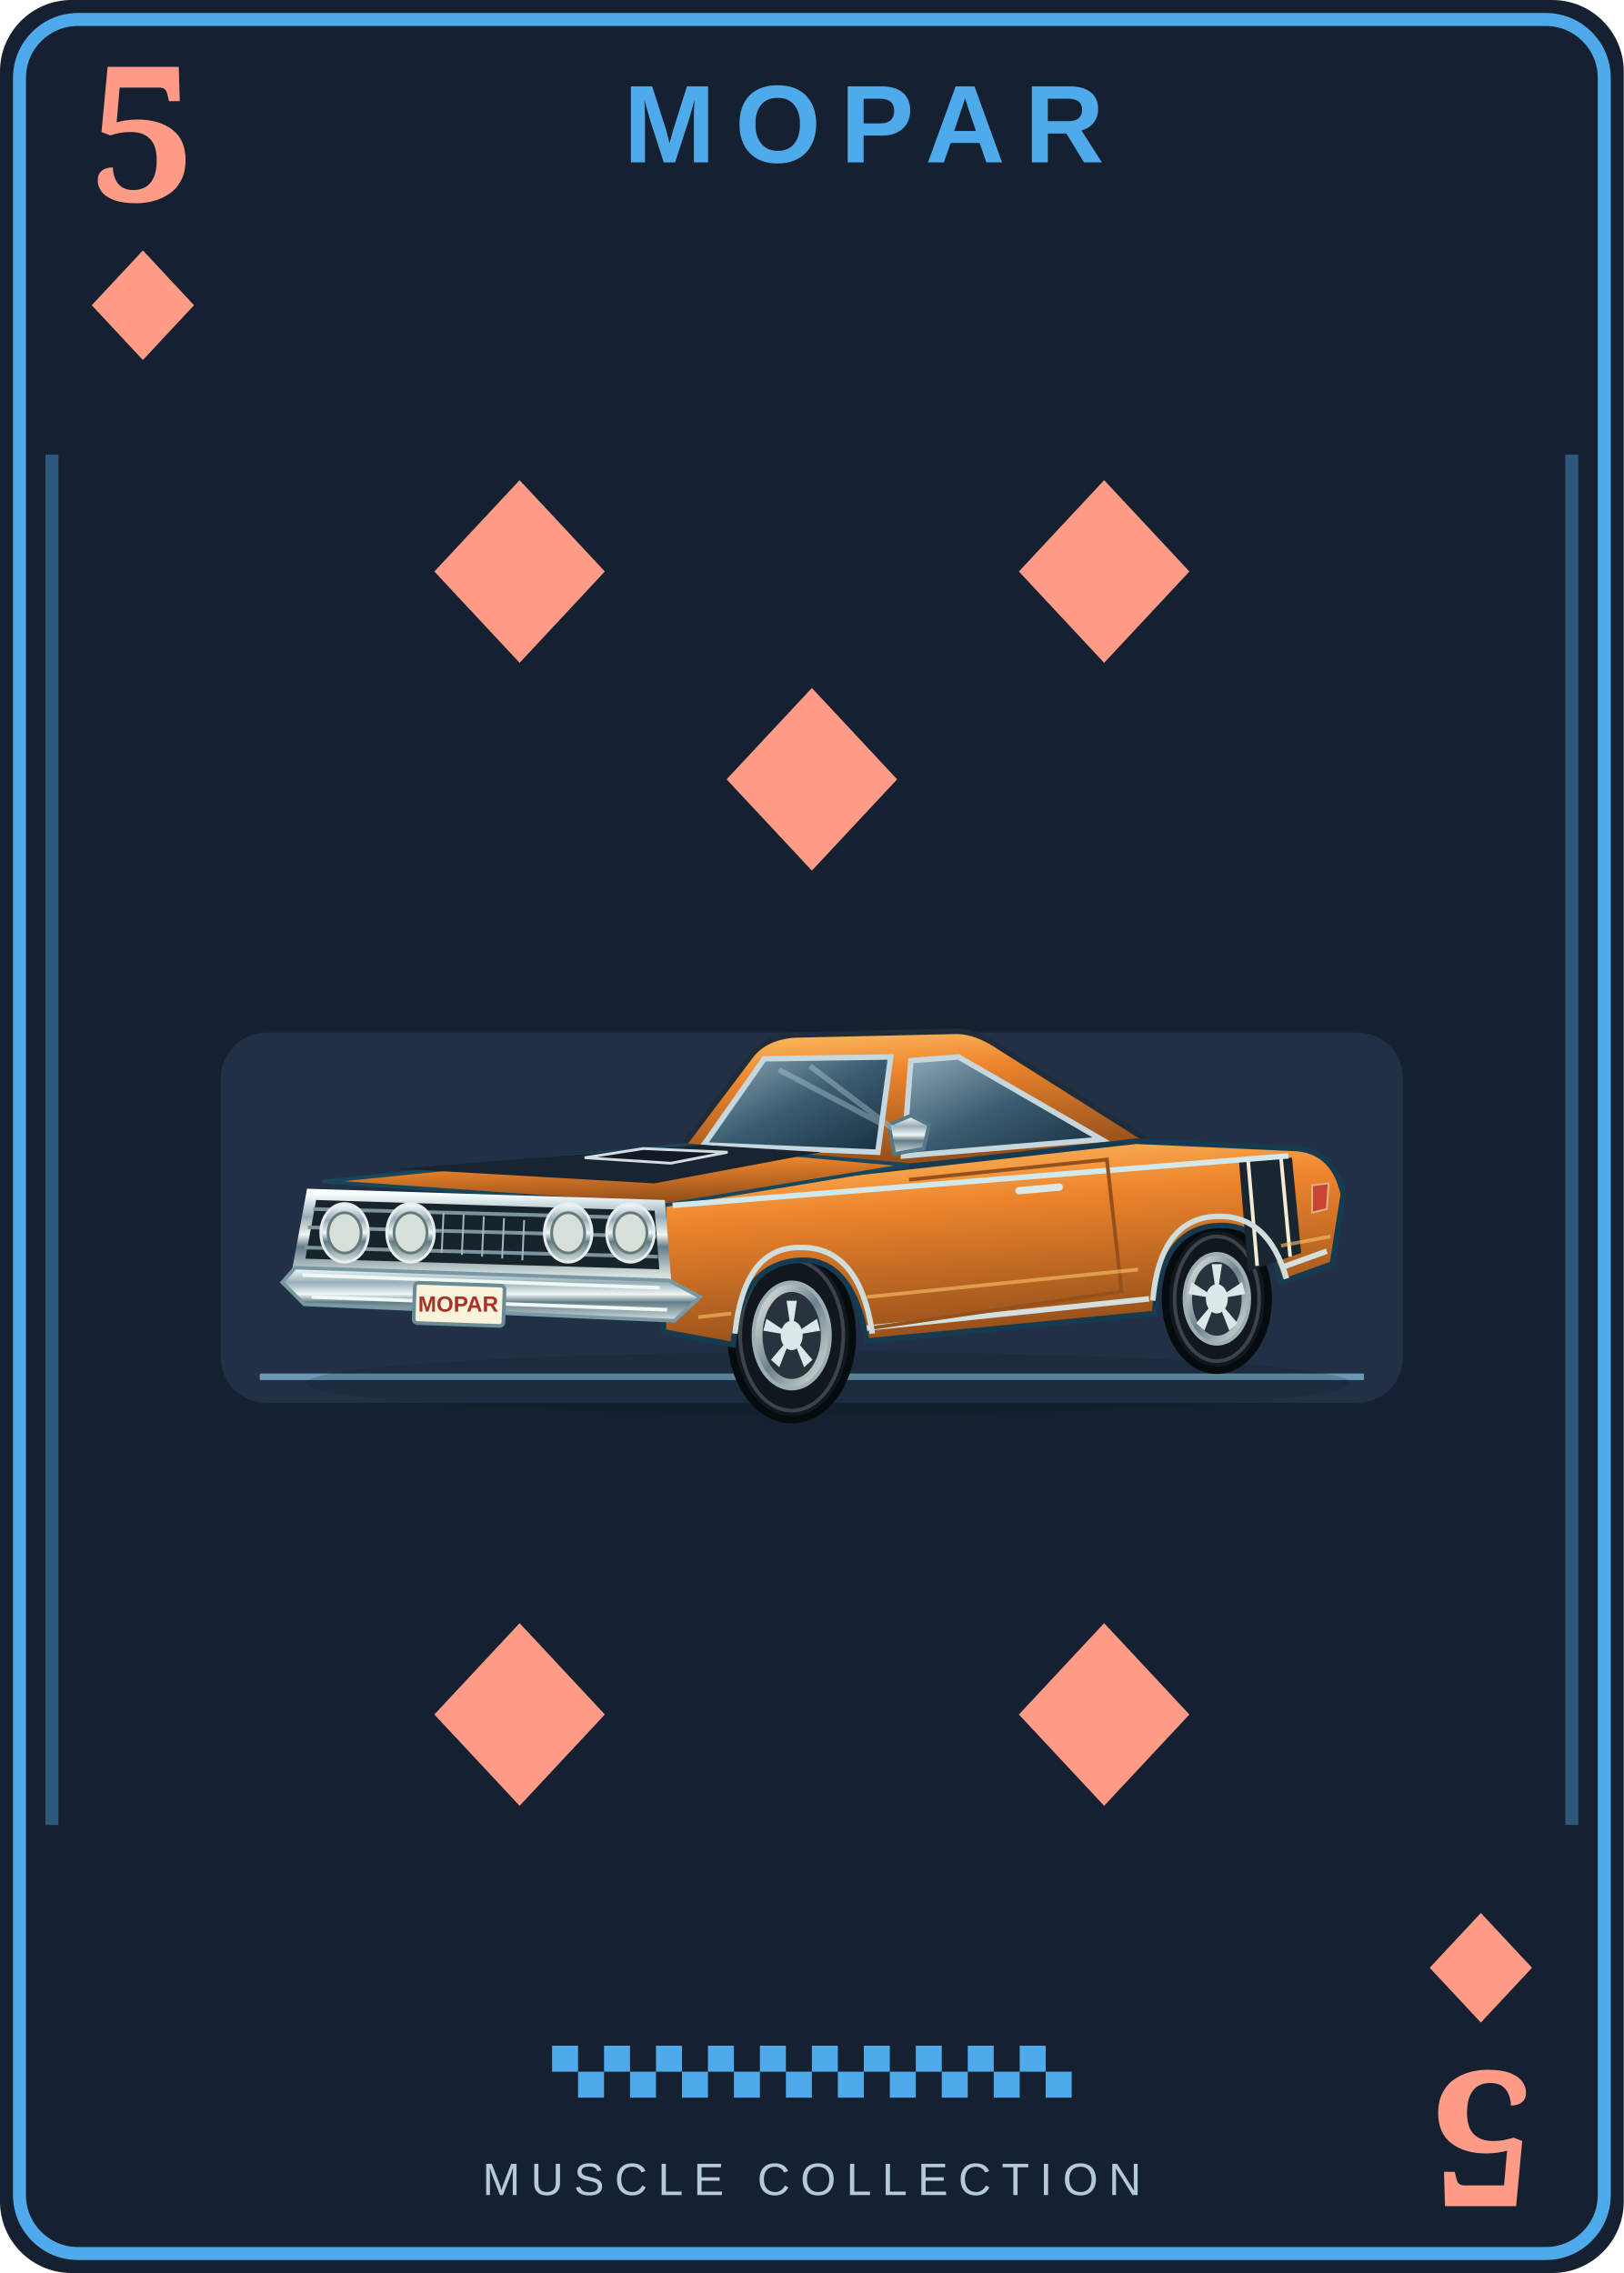
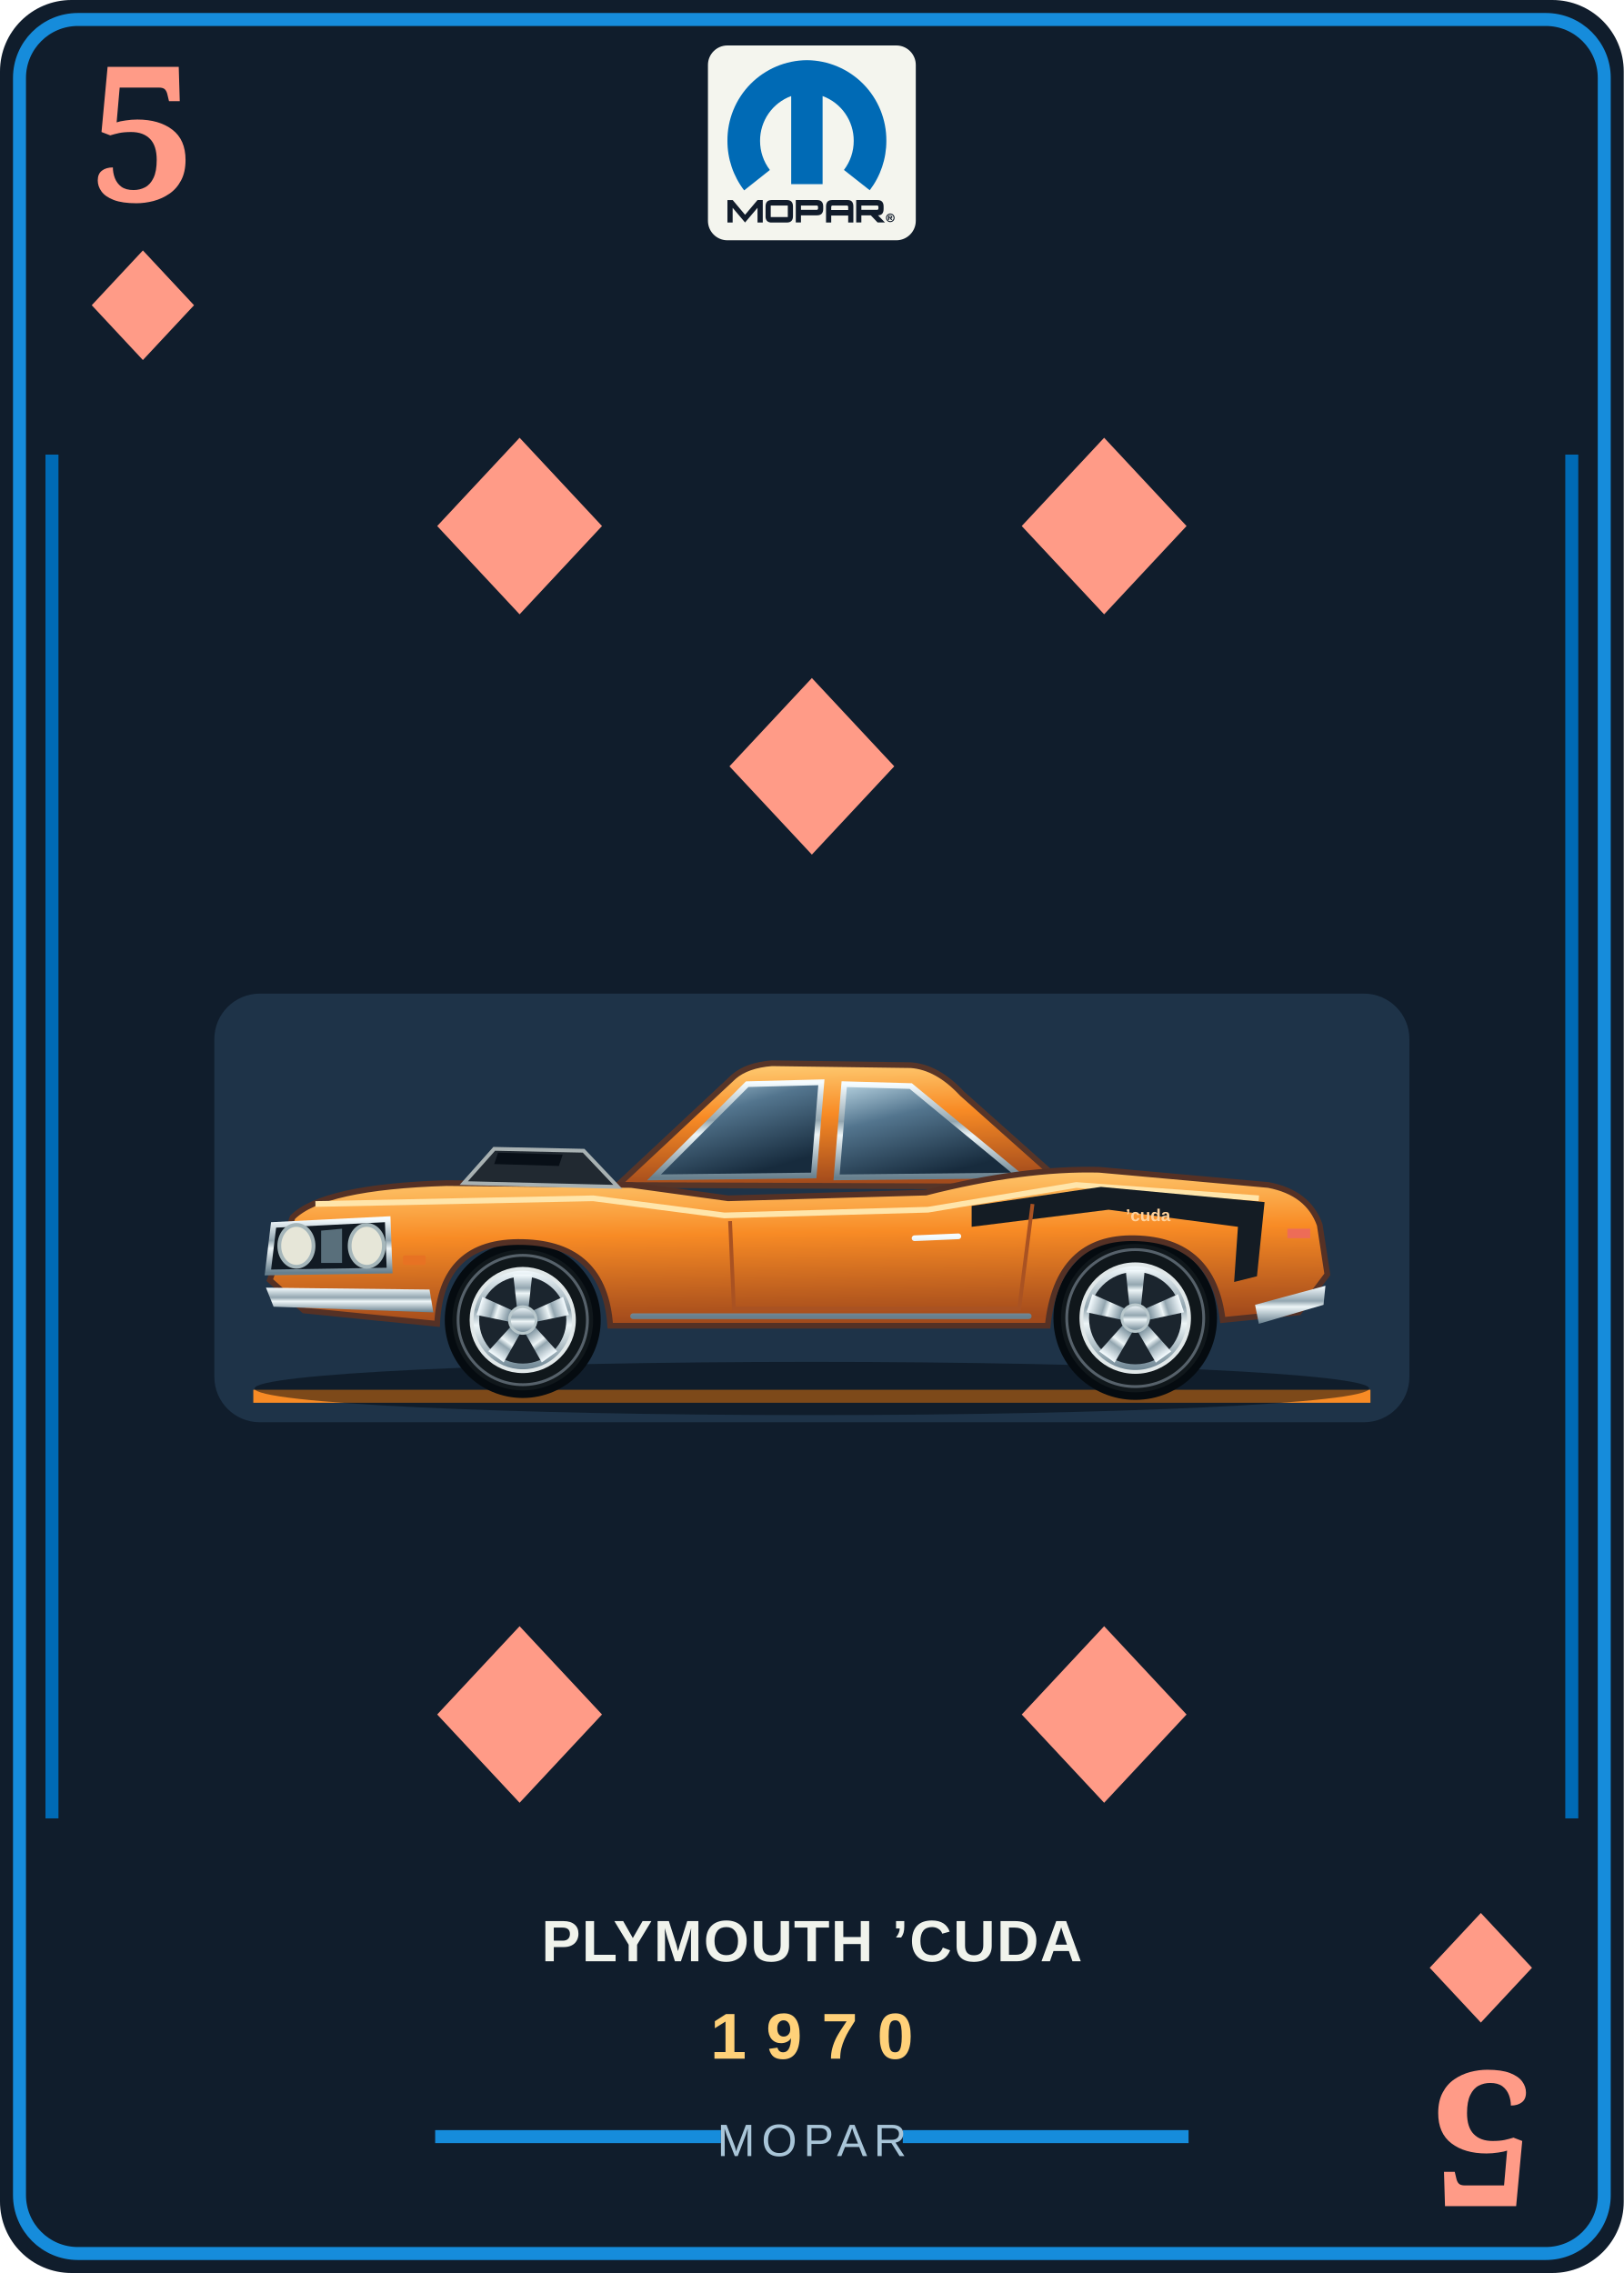
- <svg xmlns="http://www.w3.org/2000/svg" xmlns:xlink="http://www.w3.org/1999/xlink" viewBox="0 0 250 350" role="img" aria-label="5 of D — MOPAR">
-   <rect width="250" height="350" rx="11" fill="#152130" />
-   <rect x="3" y="3" width="244" height="344" rx="9" fill="none" stroke="#4eaaea" stroke-width="2" />
-   <path d="M8 70v211m234-211v211" stroke="#4eaaea" stroke-width="2" opacity=".4" />
-   <text x="133" y="25" text-anchor="middle" fill="#4eaaea" font-family="Arial,sans-serif" font-weight="900" font-size="17" letter-spacing="3">MOPAR</text>
-   <rect x="85" y="315" width="4" height="4" fill="#4eaaea" />
-   <rect x="93" y="315" width="4" height="4" fill="#4eaaea" />
-   <rect x="101" y="315" width="4" height="4" fill="#4eaaea" />
-   <rect x="109" y="315" width="4" height="4" fill="#4eaaea" />
-   <rect x="117" y="315" width="4" height="4" fill="#4eaaea" />
-   <rect x="125" y="315" width="4" height="4" fill="#4eaaea" />
-   <rect x="133" y="315" width="4" height="4" fill="#4eaaea" />
-   <rect x="141" y="315" width="4" height="4" fill="#4eaaea" />
-   <rect x="149" y="315" width="4" height="4" fill="#4eaaea" />
-   <rect x="157" y="315" width="4" height="4" fill="#4eaaea" />
-   <rect x="89" y="319" width="4" height="4" fill="#4eaaea" />
-   <rect x="97" y="319" width="4" height="4" fill="#4eaaea" />
-   <rect x="105" y="319" width="4" height="4" fill="#4eaaea" />
-   <rect x="113" y="319" width="4" height="4" fill="#4eaaea" />
-   <rect x="121" y="319" width="4" height="4" fill="#4eaaea" />
-   <rect x="129" y="319" width="4" height="4" fill="#4eaaea" />
-   <rect x="137" y="319" width="4" height="4" fill="#4eaaea" />
-   <rect x="145" y="319" width="4" height="4" fill="#4eaaea" />
-   <rect x="153" y="319" width="4" height="4" fill="#4eaaea" />
-   <rect x="161" y="319" width="4" height="4" fill="#4eaaea" />
-   <text x="125" y="338" text-anchor="middle" fill="#b5c9d6" font-family="Arial,sans-serif" font-size="7" letter-spacing="1.6">MUSCLE COLLECTION</text>
+ <svg xmlns="http://www.w3.org/2000/svg" xmlns:xlink="http://www.w3.org/1999/xlink" viewBox="0 0 250 350" role="img" aria-label="5 of D — MOPAR, 1970 PLYMOUTH ’CUDA">
  <defs>
    <symbol id="pip" viewBox="0 0 32 32">
      <g fill="#ff9b87">
        <path d="M16 1 30 16 16 31 2 16Z" />
      </g>
    </symbol>
-     <linearGradient id="body-paint" x1="0" y1="0" x2=".25" y2="1">
-       <stop stop-color="#ffc36a" />
-       <stop offset=".38" stop-color="#ed852c" />
-       <stop offset="1" stop-color="#96501b" />
+     <symbol id="mopar-logo" viewBox="0 0 49 48">
+       <path d="M23.058 -0.001C16.896 0.046 11.005 2.539 6.681 6.93C2.356 11.32 -0.047 17.249 -6.73679e-05 23.411C-0.013 28.605 1.692 33.657 4.849 37.782L12.314 31.865C10.46 29.437 9.459 26.466 9.467 23.411C9.456 20.579 10.316 17.812 11.932 15.486C13.548 13.16 15.841 11.388 18.499 10.411V35.973H27.613V10.41C30.271 11.387 32.564 13.159 34.18 15.485C35.796 17.811 36.656 20.578 36.645 23.41C36.652 26.461 35.655 29.429 33.807 31.856L41.29 37.744C44.429 33.626 46.124 28.589 46.112 23.411C46.159 17.249 43.756 11.322 39.433 6.931C35.11 2.541 29.22 0.047 23.058 -0.001Z" fill="#006ab5" />
+       <path d="M0 47.115V40.602H1.536L5.118 44.869L8.726 40.59H10.255V47.115H8.726V42.844L5.114 47.106L1.514 42.845V47.116L0 47.115ZM37.358 47.09H38.858V45.027H41.6L43.572 47.1H45.149C45.333 47.109 45.517 47.105 45.7 47.09C44.359 45.721 43.693 45.032 43.7 45.025C44.776 45.025 45.315 44.403 45.315 43.168V42.462C45.315 41.214 44.719 40.59 43.526 40.59H37.358V47.09ZM38.858 42.179H43.421C43.677 42.179 43.808 42.327 43.808 42.618V42.985C43.808 43.285 43.677 43.436 43.421 43.436H38.861L38.858 42.179ZM36.54 42.452C36.542 41.211 35.993 40.59 34.894 40.59H30.394C29.203 40.59 28.607 41.211 28.607 42.452V47.117H30.113V45.081H35.04V47.117H36.54V42.452ZM30.112 43.49V42.646C30.112 42.334 30.24 42.178 30.496 42.178H34.655C34.911 42.178 35.039 42.334 35.039 42.646V43.49H30.112ZM19.831 47.09H21.337V45.027H25.994C27.194 45.027 27.794 44.405 27.794 43.161V42.461C27.792 41.214 27.192 40.59 25.994 40.59H19.831V47.09ZM21.337 42.179H25.9C26.159 42.179 26.289 42.327 26.289 42.618V42.985C26.289 43.286 26.159 43.436 25.9 43.436H21.34L21.337 42.179ZM17.517 42.633V45.533H12.565V42.181H17.517V42.633ZM17.232 40.59H12.749C11.624 40.627 11.061 41.248 11.062 42.451V45.251C11.014 45.763 11.169 46.273 11.492 46.673C11.679 46.834 11.897 46.956 12.132 47.032C12.366 47.107 12.614 47.135 12.86 47.114H17.333C18.458 47.079 19.021 46.459 19.02 45.255V42.455C19.02 41.212 18.424 40.59 17.232 40.59Z" fill="#111c2b" fill-rule="evenodd" />
+       <path d="M47.252 46.724C47.379 46.724 47.506 46.699 47.623 46.65C47.741 46.6 47.848 46.529 47.938 46.438C48.028 46.348 48.1 46.24 48.148 46.122C48.197 46.004 48.222 45.878 48.221 45.75C48.222 45.622 48.197 45.496 48.148 45.378C48.1 45.26 48.028 45.153 47.938 45.062C47.848 44.972 47.741 44.9 47.623 44.851C47.505 44.802 47.379 44.777 47.252 44.777C47.124 44.777 46.997 44.802 46.879 44.85C46.76 44.899 46.653 44.971 46.562 45.061C46.472 45.152 46.4 45.259 46.351 45.377C46.302 45.495 46.277 45.622 46.277 45.75C46.277 45.878 46.302 46.005 46.351 46.123C46.399 46.242 46.471 46.349 46.562 46.44C46.652 46.53 46.76 46.602 46.878 46.651C46.997 46.7 47.123 46.725 47.252 46.724ZM46 45.75C46 45.418 46.132 45.1 46.367 44.866C46.602 44.632 46.92 44.5 47.252 44.5C47.583 44.501 47.9 44.633 48.134 44.867C48.368 45.101 48.5 45.419 48.5 45.75C48.5 46.081 48.368 46.399 48.134 46.633C47.9 46.868 47.583 47 47.252 47C46.92 47 46.602 46.868 46.367 46.634C46.132 46.4 46 46.082 46 45.75Z" fill="#111c2b" fill-rule="evenodd" />
+       <path d="M46.961 45.853H47.114L47.474 46.377H47.873L47.474 45.831C47.684 45.817 47.85 45.736 47.85 45.505C47.85 45.217 47.61 45.125 47.207 45.125H46.625V46.375H46.961V45.853ZM46.961 45.64V45.333H47.193C47.321 45.333 47.5 45.344 47.5 45.473C47.5 45.601 47.414 45.637 47.264 45.637L46.961 45.64Z" fill="#111c2b" fill-rule="evenodd" />
+     </symbol>
+     <linearGradient id="vehicle-paint" x1="0" y1="0" x2=".1" y2="1">
+       <stop stop-color="#ffd179" />
+       <stop offset=".45" stop-color="#f88b25" />
+       <stop offset="1" stop-color="#a34b1c" />
    </linearGradient>
-     <linearGradient id="chrome" x1="0" y1="0" x2="0" y2="1">
-       <stop stop-color="#f7ffff" />
-       <stop offset=".28" stop-color="#99aeb8" />
-       <stop offset=".5" stop-color="#eff5f3" />
-       <stop offset=".65" stop-color="#647d87" />
-       <stop offset="1" stop-color="#d6e1df" />
+     <linearGradient id="vehicle-chrome" x1="0" y1="0" x2="0" y2="1">
+       <stop stop-color="#f5fcff" />
+       <stop offset=".4" stop-color="#93a6b0" />
+       <stop offset=".55" stop-color="#edf5f7" />
+       <stop offset="1" stop-color="#68808e" />
    </linearGradient>
-     <linearGradient id="wheel-metal" x1="0" y1="0" x2="1" y2="1">
-       <stop stop-color="#f5f8ed" />
-       <stop offset=".5" stop-color="#6e828d" />
-       <stop offset="1" stop-color="#e2ebdf" />
+     <linearGradient id="vehicle-glass" x1="0" y1="0" x2=".5" y2="1">
+       <stop stop-color="#b7d3e1" />
+       <stop offset=".4" stop-color="#53758e" />
+       <stop offset="1" stop-color="#172b3d" />
    </linearGradient>
-     <linearGradient id="glass" x1="0" y1="0" x2="1" y2="1">
-       <stop stop-color="#8daab9" />
-       <stop offset=".5" stop-color="#3b5c70" />
-       <stop offset="1" stop-color="#152e40" />
-     </linearGradient>
-     <symbol id="vehicle" viewBox="0 0 640 280">
-       <ellipse cx="329" cy="248" rx="285" ry="17" fill="#081c29" opacity=".18" />
+     <symbol id="vehicle" data-model="cuda" viewBox="0 0 640 280">
+       <ellipse cx="320" cy="252" rx="293" ry="14" fill="#02080e" opacity=".5" />
      <g>
-         <ellipse cx="541" cy="202" rx="28.08" ry="39" fill="#11181d" stroke="#060b0e" stroke-width="4" />
-         <ellipse cx="541" cy="202" rx="23.08" ry="34" fill="none" stroke="#3c444b" stroke-width="2" />
-         <ellipse cx="541" cy="202" rx="17.69" ry="24.57" fill="url(#wheel-metal)" stroke="#9daeb5" stroke-width="2" />
-         <ellipse cx="541" cy="202" rx="13.514" ry="20.147" fill="#29333d" />
-         <g transform="translate(541 202) scale(.7 .86) translate(-541 -202)">
-           <path d="M541 202l-4-22 8 0Z" fill="#dce7e9" transform="rotate(0 541 202)" />
-           <path d="M541 202l-4-22 8 0Z" fill="#dce7e9" transform="rotate(72 541 202)" />
-           <path d="M541 202l-4-22 8 0Z" fill="#dce7e9" transform="rotate(144 541 202)" />
-           <path d="M541 202l-4-22 8 0Z" fill="#dce7e9" transform="rotate(216 541 202)" />
-           <path d="M541 202l-4-22 8 0Z" fill="#dce7e9" transform="rotate(288 541 202)" />
-         </g>
-         <ellipse cx="541" cy="202" rx="6" ry="8" fill="#dce7e9" />
+         <circle cx="168" cy="216" r="39" fill="#10171b" stroke="#050b10" stroke-width="4" />
+         <circle cx="168" cy="216" r="34" fill="none" stroke="#56616a" stroke-width="1.5" />
+         <circle cx="168" cy="216" r="26.91" fill="url(#vehicle-chrome)" stroke="#e1e8e9" stroke-width="2" />
+         <circle cx="168" cy="216" r="22.91" fill="#1b252e" />
+         <path d="M163 192.09h10l-2 17.91h-6Z" transform="rotate(0 168 216)" fill="url(#vehicle-chrome)" />
+         <path d="M163 192.09h10l-2 17.91h-6Z" transform="rotate(72 168 216)" fill="url(#vehicle-chrome)" />
+         <path d="M163 192.09h10l-2 17.91h-6Z" transform="rotate(144 168 216)" fill="url(#vehicle-chrome)" />
+         <path d="M163 192.09h10l-2 17.91h-6Z" transform="rotate(216 168 216)" fill="url(#vehicle-chrome)" />
+         <path d="M163 192.09h10l-2 17.91h-6Z" transform="rotate(288 168 216)" fill="url(#vehicle-chrome)" />
+         <circle cx="168" cy="216" r="7" fill="url(#vehicle-chrome)" stroke="#b9c8cc" stroke-width="1.5" />
      </g>
      <g>
-         <ellipse cx="309" cy="222" rx="33.12" ry="46" fill="#11181d" stroke="#060b0e" stroke-width="4" />
-         <ellipse cx="309" cy="222" rx="28.12" ry="41" fill="none" stroke="#3c444b" stroke-width="2" />
-         <ellipse cx="309" cy="222" rx="20.866" ry="28.98" fill="url(#wheel-metal)" stroke="#9daeb5" stroke-width="2" />
-         <ellipse cx="309" cy="222" rx="15.939" ry="23.764" fill="#29333d" />
-         <g transform="translate(309 222) scale(.7 .86) translate(-309 -222)">
-           <path d="M309 222l-4-22 8 0Z" fill="#dce7e9" transform="rotate(0 309 222)" />
-           <path d="M309 222l-4-22 8 0Z" fill="#dce7e9" transform="rotate(72 309 222)" />
-           <path d="M309 222l-4-22 8 0Z" fill="#dce7e9" transform="rotate(144 309 222)" />
-           <path d="M309 222l-4-22 8 0Z" fill="#dce7e9" transform="rotate(216 309 222)" />
-           <path d="M309 222l-4-22 8 0Z" fill="#dce7e9" transform="rotate(288 309 222)" />
-         </g>
-         <ellipse cx="309" cy="222" rx="6" ry="8" fill="#dce7e9" />
+         <circle cx="490" cy="215" r="41" fill="#10171b" stroke="#050b10" stroke-width="4" />
+         <circle cx="490" cy="215" r="36" fill="none" stroke="#56616a" stroke-width="1.5" />
+         <circle cx="490" cy="215" r="28.29" fill="url(#vehicle-chrome)" stroke="#e1e8e9" stroke-width="2" />
+         <circle cx="490" cy="215" r="24.29" fill="#1b252e" />
+         <path d="M485 189.71h10l-2 19.29h-6Z" transform="rotate(0 490 215)" fill="url(#vehicle-chrome)" />
+         <path d="M485 189.71h10l-2 19.29h-6Z" transform="rotate(72 490 215)" fill="url(#vehicle-chrome)" />
+         <path d="M485 189.71h10l-2 19.29h-6Z" transform="rotate(144 490 215)" fill="url(#vehicle-chrome)" />
+         <path d="M485 189.71h10l-2 19.29h-6Z" transform="rotate(216 490 215)" fill="url(#vehicle-chrome)" />
+         <path d="M485 189.71h10l-2 19.29h-6Z" transform="rotate(288 490 215)" fill="url(#vehicle-chrome)" />
+         <circle cx="490" cy="215" r="7" fill="url(#vehicle-chrome)" stroke="#b9c8cc" stroke-width="1.5" />
      </g>
-       <path d="M247 122 287 69Q295 59 311 58L399 56Q410 56 423 65L507 118 369 130Z" fill="url(#body-paint)" stroke="#202c39" stroke-width="3" />
-       <path d="m261 118 33-47 69-1-7 52Z" fill="url(#glass)" stroke="#c6d8df" stroke-width="3" />
-       <path d="m374 72 26-2 78 45-108 9Z" fill="url(#glass)" stroke="#c5d6dd" stroke-width="3" />
-       <path d="M239 145 497 116 585 120Q605 122 610 145L604 183 576 193Q568 161 542 162Q510 163 507 210L350 225Q342 179 313 181Q281 183 277 227L239 220Z" fill="url(#body-paint)" stroke="#163b50" stroke-width="3" />
-       <path d="M53 138 250 118 373 129 239 151Z" fill="url(#body-paint)" stroke="#18465a" stroke-width="2" />
-       <path d="m94 131 140 8 91-17-65-4Z" fill="#182431" />
-       <path d="m196 125 47 3 31-6-46-2Z" fill="#121b24" stroke="#d3dce0" stroke-width="1.5" />
-       <path d="m553 126 29-1 5 52-29 10Z" fill="#192530" />
-       <path d="m558 126 5 58m13-59 5 54" stroke="#f2ead4" stroke-width="2" />
-       <path d="m244 151 336-27" fill="none" stroke="#d3e8eb" stroke-width="3" />
-       <path d="m350 218 154-16m72-17 25-9" stroke="#d4e0df" stroke-width="3" />
-       <path d="m373 137 108-11 8 72-137 20" fill="none" stroke="#96501b" stroke-width="2" />
-       <path d="m433 143 22-2" stroke="#dce7e6" stroke-width="4" stroke-linecap="round" />
-       <path d="m258 212 18-2m74-9 148-15m78-13 27-5" fill="none" stroke="#ffc36a" stroke-width="2" opacity=".6" />
-       <path d="M47 145 237 151 240 189 40 183Z" fill="#17242c" stroke="url(#chrome)" stroke-width="6" />
-       <path d="m48 153 184 5M45 163l190 5m-192 6 193 5" stroke="#7d939e" stroke-width="2" />
-       <path d="m119 155-1 22m12-21-1 22m12-21-1 22m12-21-1 22m12-21-1 22" stroke="#a6b5b9" stroke-width="1" />
-       <ellipse cx="65" cy="166" rx="13" ry="16" fill="url(#chrome)" stroke="#e7eeed" stroke-width="1.5" />
-       <ellipse cx="65" cy="166" rx="9" ry="11" fill="#d7e1d9" stroke="#687b7b" stroke-width="1.5" />
-       <ellipse cx="101" cy="166" rx="13" ry="16" fill="url(#chrome)" stroke="#e7eeed" stroke-width="1.5" />
-       <ellipse cx="101" cy="166" rx="9" ry="11" fill="#d7e1d9" stroke="#687b7b" stroke-width="1.5" />
-       <ellipse cx="187" cy="166" rx="13" ry="16" fill="url(#chrome)" stroke="#e7eeed" stroke-width="1.5" />
-       <ellipse cx="187" cy="166" rx="9" ry="11" fill="#d7e1d9" stroke="#687b7b" stroke-width="1.5" />
-       <ellipse cx="221" cy="166" rx="13" ry="16" fill="url(#chrome)" stroke="#e7eeed" stroke-width="1.5" />
-       <ellipse cx="221" cy="166" rx="9" ry="11" fill="#d7e1d9" stroke="#687b7b" stroke-width="1.5" />
-       <path d="m38 185 204 7 17 9-14 13-202-9-12-12Z" fill="url(#chrome)" stroke="#7898a4" stroke-width="2" />
-       <path d="m42 189 195 7m-190 5 194 7" stroke="#eef8f4" stroke-width="2" />
-       <rect x="103" y="194" width="49" height="22" rx="2" fill="#f9f3db" stroke="#6b8b95" stroke-width="2" transform="rotate(2 127 205)" />
-       <text x="127" y="209" text-anchor="middle" fill="#a83228" font-size="12" font-weight="700" font-family="Arial,sans-serif">MOPAR</text>
-       <path d="M278 221q5-47 35-47 33-1 40 47m153-18q4-45 35-46 28-1 38 34" fill="none" stroke="#cfdddd" stroke-width="3" />
-       <path d="m365 123-3-16 12-5 10 5-3 13Z" fill="url(#chrome)" stroke="#567986" stroke-width="2" />
-       <path d="m359 107-57-30m62 32-45-34" stroke="#c5dce4" stroke-width="3" opacity=".36" />
-       <path d="m593 140 9-1-1 14-8 2Z" fill="#c94532" stroke="#dfb08a" stroke-width="1" />
+       <path d="m218 145 61-57q7-6 20-7l73 1q14 1 27 15l55 49Z" fill="url(#vehicle-paint)" stroke="#573528" stroke-width="3" />
+       <path d="m237 141 49-49 39-1-4 49Z" fill="url(#vehicle-glass)" stroke="url(#vehicle-chrome)" stroke-width="3" />
+       <path d="m337 92 35 1 57 47-96 1Z" fill="url(#vehicle-glass)" stroke="url(#vehicle-chrome)" stroke-width="3" />
+       <path data-body="cuda" d="M47 162Q63 146 128 144L225 145 276 152 380 149Q431 136 471 137L560 145Q581 149 587 166L591 192 576 212 536 216Q531 174 490 173T444 219L214 219Q211 176 168 175T123 218L53 211 35 195Z" fill="url(#vehicle-paint)" stroke="#553125" stroke-width="3" />
+       <path d="m59 155 146-3 69 9 107-3 78-13 96 7" fill="none" stroke="#ffe5aa" stroke-width="3" />
+       <path d="m404 156 68-10 86 8-4 39-12 3 2-29-68-9-72 9Z" fill="#141c24" />
+       <text x="485" y="164" font-family="Arial,sans-serif" font-size="9" font-weight="700" fill="#ffd19b">’cuda</text>
+       <path d="m277 164 2 46h150l7-55" fill="none" stroke="#a95222" stroke-width="2" />
+       <path d="m374 173 23-1m-171 42h208" stroke="url(#vehicle-chrome)" stroke-width="3" stroke-linecap="round" />
+       <path d="m37 166 60-3 1 27-64 1Z" fill="#111a23" stroke="url(#vehicle-chrome)" stroke-width="3" />
+       <ellipse cx="49" cy="177" rx="9" ry="11" fill="#e6e6d8" stroke="#a5b6ba" stroke-width="2" />
+       <ellipse cx="86" cy="177" rx="9" ry="11" fill="#e6e6d8" stroke="#a5b6ba" stroke-width="2" />
+       <path d="m62 169 11-1v18H62Z" fill="#596f7b" />
+       <path d="m33 199 86 1 2 12-84-3Z" fill="url(#vehicle-chrome)" />
+       <path d="m553 208 37-10-1 10-34 10Z" fill="url(#vehicle-chrome)" />
+       <path d="m137 144 16-18 47 1 18 19Z" fill="#212931" stroke="#a8b1b2" stroke-width="2" />
+       <path d="m155 128 34 1-2 6-34-1Z" fill="#080f17" />
+       <rect x="105" y="182" width="12" height="5" rx="1" fill="#e77223" />
+       <rect x="570" y="168" width="12" height="5" fill="#ed6c57" />
    </symbol>
  </defs>
+   <rect width="250" height="350" rx="11" fill="#101d2c" />
+   <rect x="3" y="3" width="244" height="344" rx="9" fill="none" stroke="#168cdb" stroke-width="2" />
+   <path d="M8 70v210m234-210v210" stroke="#006ab5" stroke-width="2" />
+   <rect x="109" y="7" width="32" height="30" rx="3" fill="#f4f5ee" />
+   <use xlink:href="#mopar-logo" x="112" y="9" width="26" height="26" />
  <g fill="#ff9b87" text-anchor="middle">
    <text x="22" y="31" font-family="Georgia,serif" font-weight="700" font-size="29">5</text>
    <use xlink:href="#pip" x="13" y="38" width="18" height="18" />
  </g>
  <g transform="rotate(180 125 175)">
    <g fill="#ff9b87" text-anchor="middle">
      <text x="22" y="31" font-family="Georgia,serif" font-weight="700" font-size="29">5</text>
      <use xlink:href="#pip" x="13" y="38" width="18" height="18" />
    </g>
  </g>
+   <text x="125" y="302" text-anchor="middle" fill="#f0f3ec" font-family="Arial,sans-serif" font-size="9" font-weight="700" letter-spacing=".2">PLYMOUTH ’CUDA</text>
+   <text x="125" y="317" text-anchor="middle" fill="#ffd179" font-family="Arial,sans-serif" font-size="10" font-weight="700" letter-spacing="3">1970</text>
+   <path d="M67 329h44m28 0h44" stroke="#168cdb" stroke-width="2" />
+   <text x="125" y="332" text-anchor="middle" fill="#a9c5d8" font-family="Arial,sans-serif" font-size="7" letter-spacing="1">MOPAR</text>
  <g id="main-art">
-     <use xlink:href="#pip" x="65" y="73" width="30" height="30" />
-     <use xlink:href="#pip" x="155" y="73" width="30" height="30" />
-     <use xlink:href="#pip" x="110" y="105" width="30" height="30" />
-     <use xlink:href="#pip" x="65" y="249" width="30" height="30" transform="rotate(180 80 264)" />
-     <use xlink:href="#pip" x="155" y="249" width="30" height="30" transform="rotate(180 170 264)" />
-     <rect x="34" y="159" width="182" height="57" rx="7" fill="#213044" />
-     <path d="M40 212h170" stroke="#6b98b4" stroke-width="1" />
-     <use xlink:href="#vehicle" x="22" y="143" width="206" height="79" />
+     <use xlink:href="#pip" x="65.5" y="66.5" width="29" height="29" />
+     <use xlink:href="#pip" x="155.5" y="66.5" width="29" height="29" />
+     <use xlink:href="#pip" x="110.5" y="103.5" width="29" height="29" />
+     <use xlink:href="#pip" x="65.5" y="249.5" width="29" height="29" transform="rotate(180 80 264)" />
+     <use xlink:href="#pip" x="155.5" y="249.5" width="29" height="29" transform="rotate(180 170 264)" />
+     <rect x="33" y="153" width="184" height="66" rx="7" fill="#1e3348" />
+     <path d="M39 215h172" stroke="#f88b25" stroke-width="2" />
+     <use xlink:href="#vehicle" x="20" y="140" width="210" height="82" />
  </g>
</svg>
